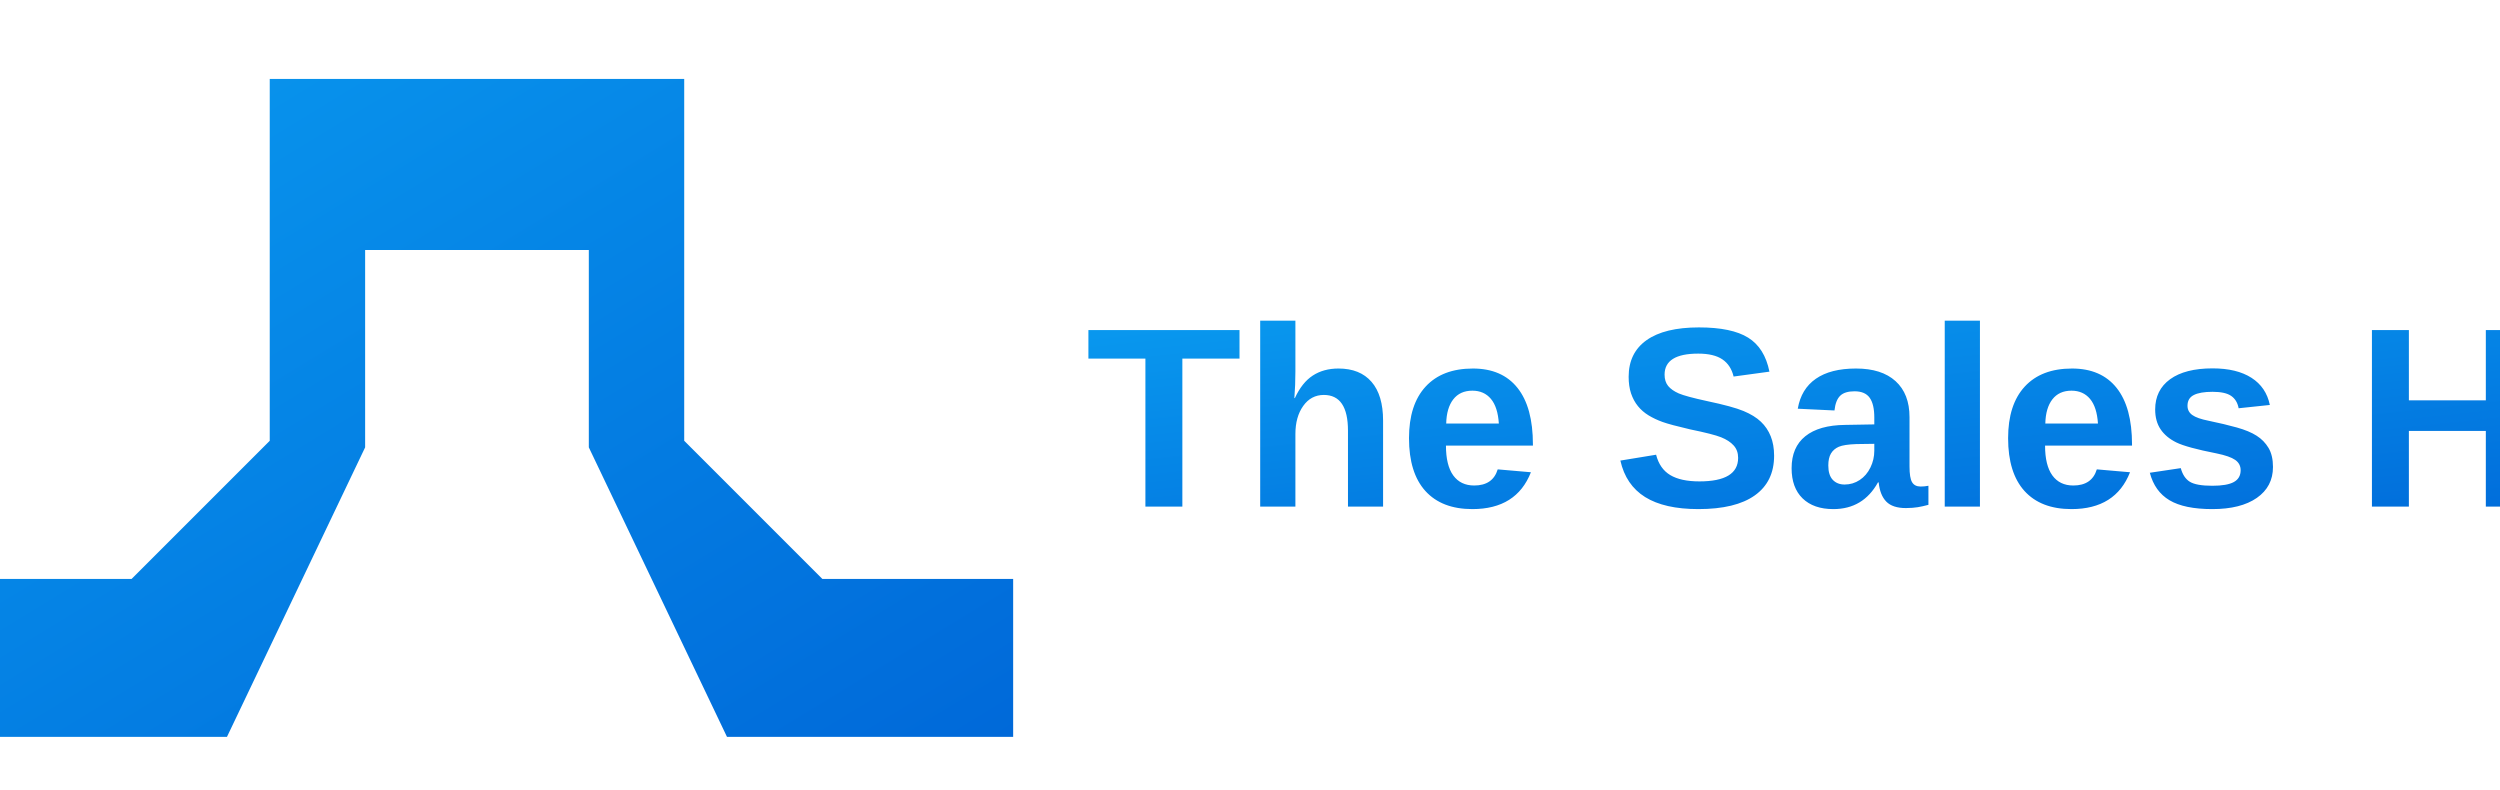
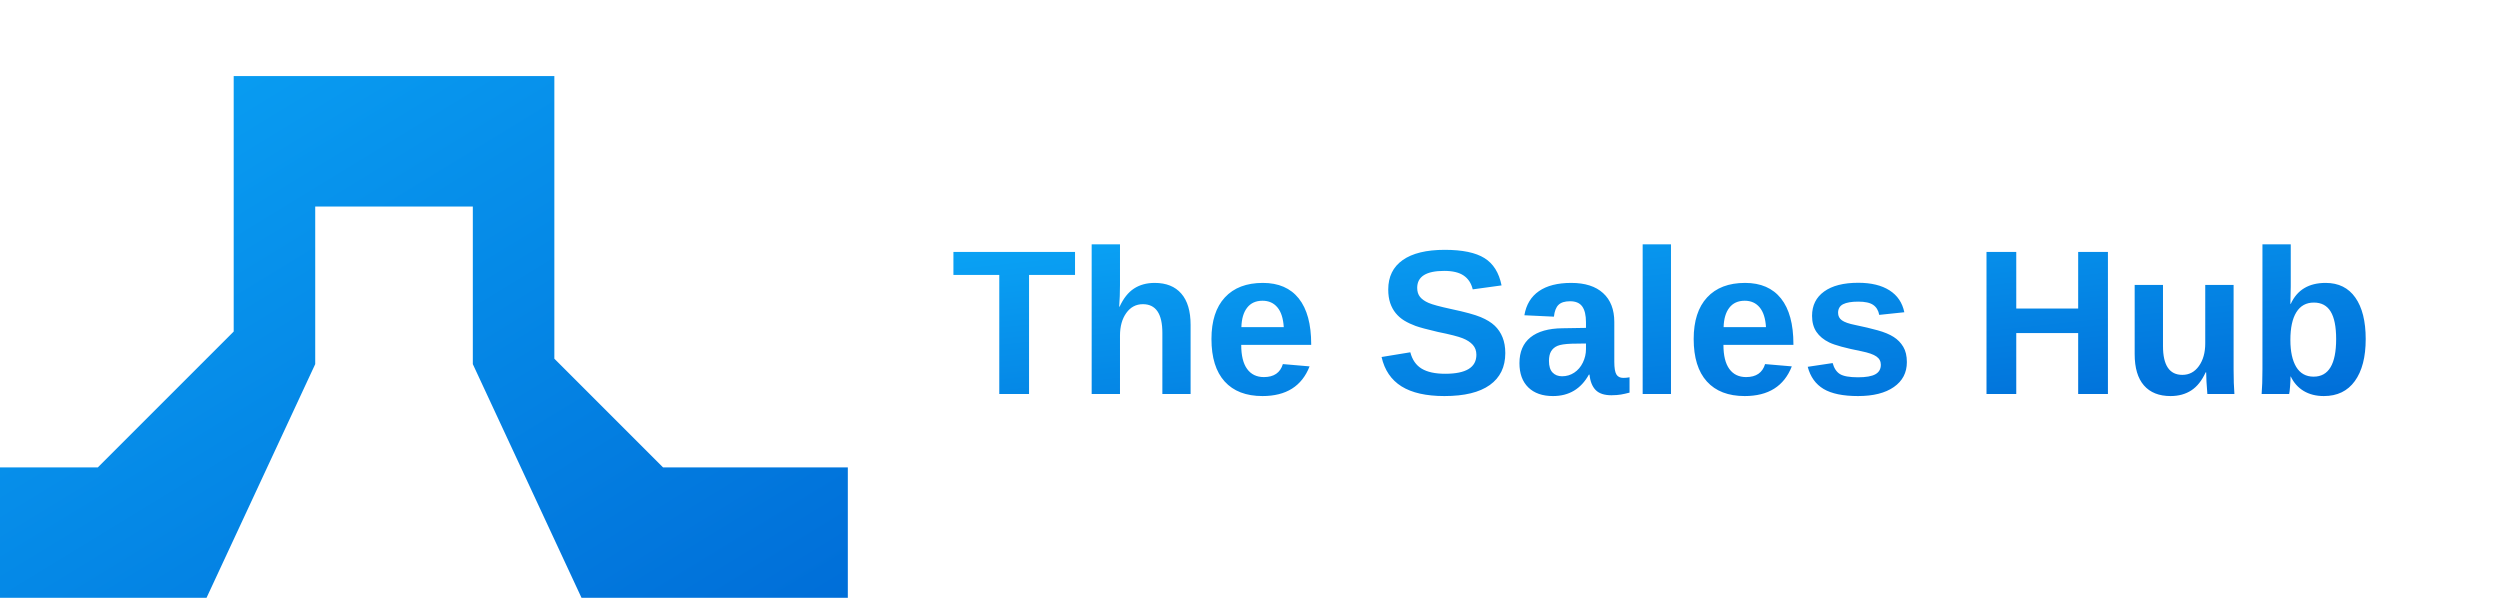
- <svg xmlns="http://www.w3.org/2000/svg" viewBox="0 0 760 240" role="img" aria-labelledby="title">
+ <svg xmlns="http://www.w3.org/2000/svg" viewBox="0 0 920 220" role="img" aria-labelledby="title">
  <defs>
    <linearGradient id="salesHubBlue" x1="0" y1="0" x2="1" y2="1">
-       <stop offset="0" stop-color="#0999ef" />
-       <stop offset="1" stop-color="#0069d9" />
+       <stop offset="0" stop-color="#0aa3f5" />
+       <stop offset="1" stop-color="#006ed8" />
    </linearGradient>
  </defs>
-   <rect width="760" height="240" fill="none" />
+   <rect width="920" height="220" fill="none" />
  <g fill="url(#salesHubBlue)">
-     <path d="M82 24h126v110l42 42h58v48H221l-42-88V76h-68v60l-42 88H-18v-48h58l42-42V24z" />
-     <text x="330" y="154" font-family="Arial, Helvetica, sans-serif" font-size="78" font-weight="900" letter-spacing="0">The Sales Hub</text>
+     <path d="M86 28h118v104l40 40h68v48H214l-40-86V76h-58v58l-40 86H0v-48h36l50-50V28z" />
+     <text x="350" y="145" font-family="Arial, Helvetica, sans-serif" font-size="76" font-weight="900">The Sales Hub</text>
  </g>
</svg>
